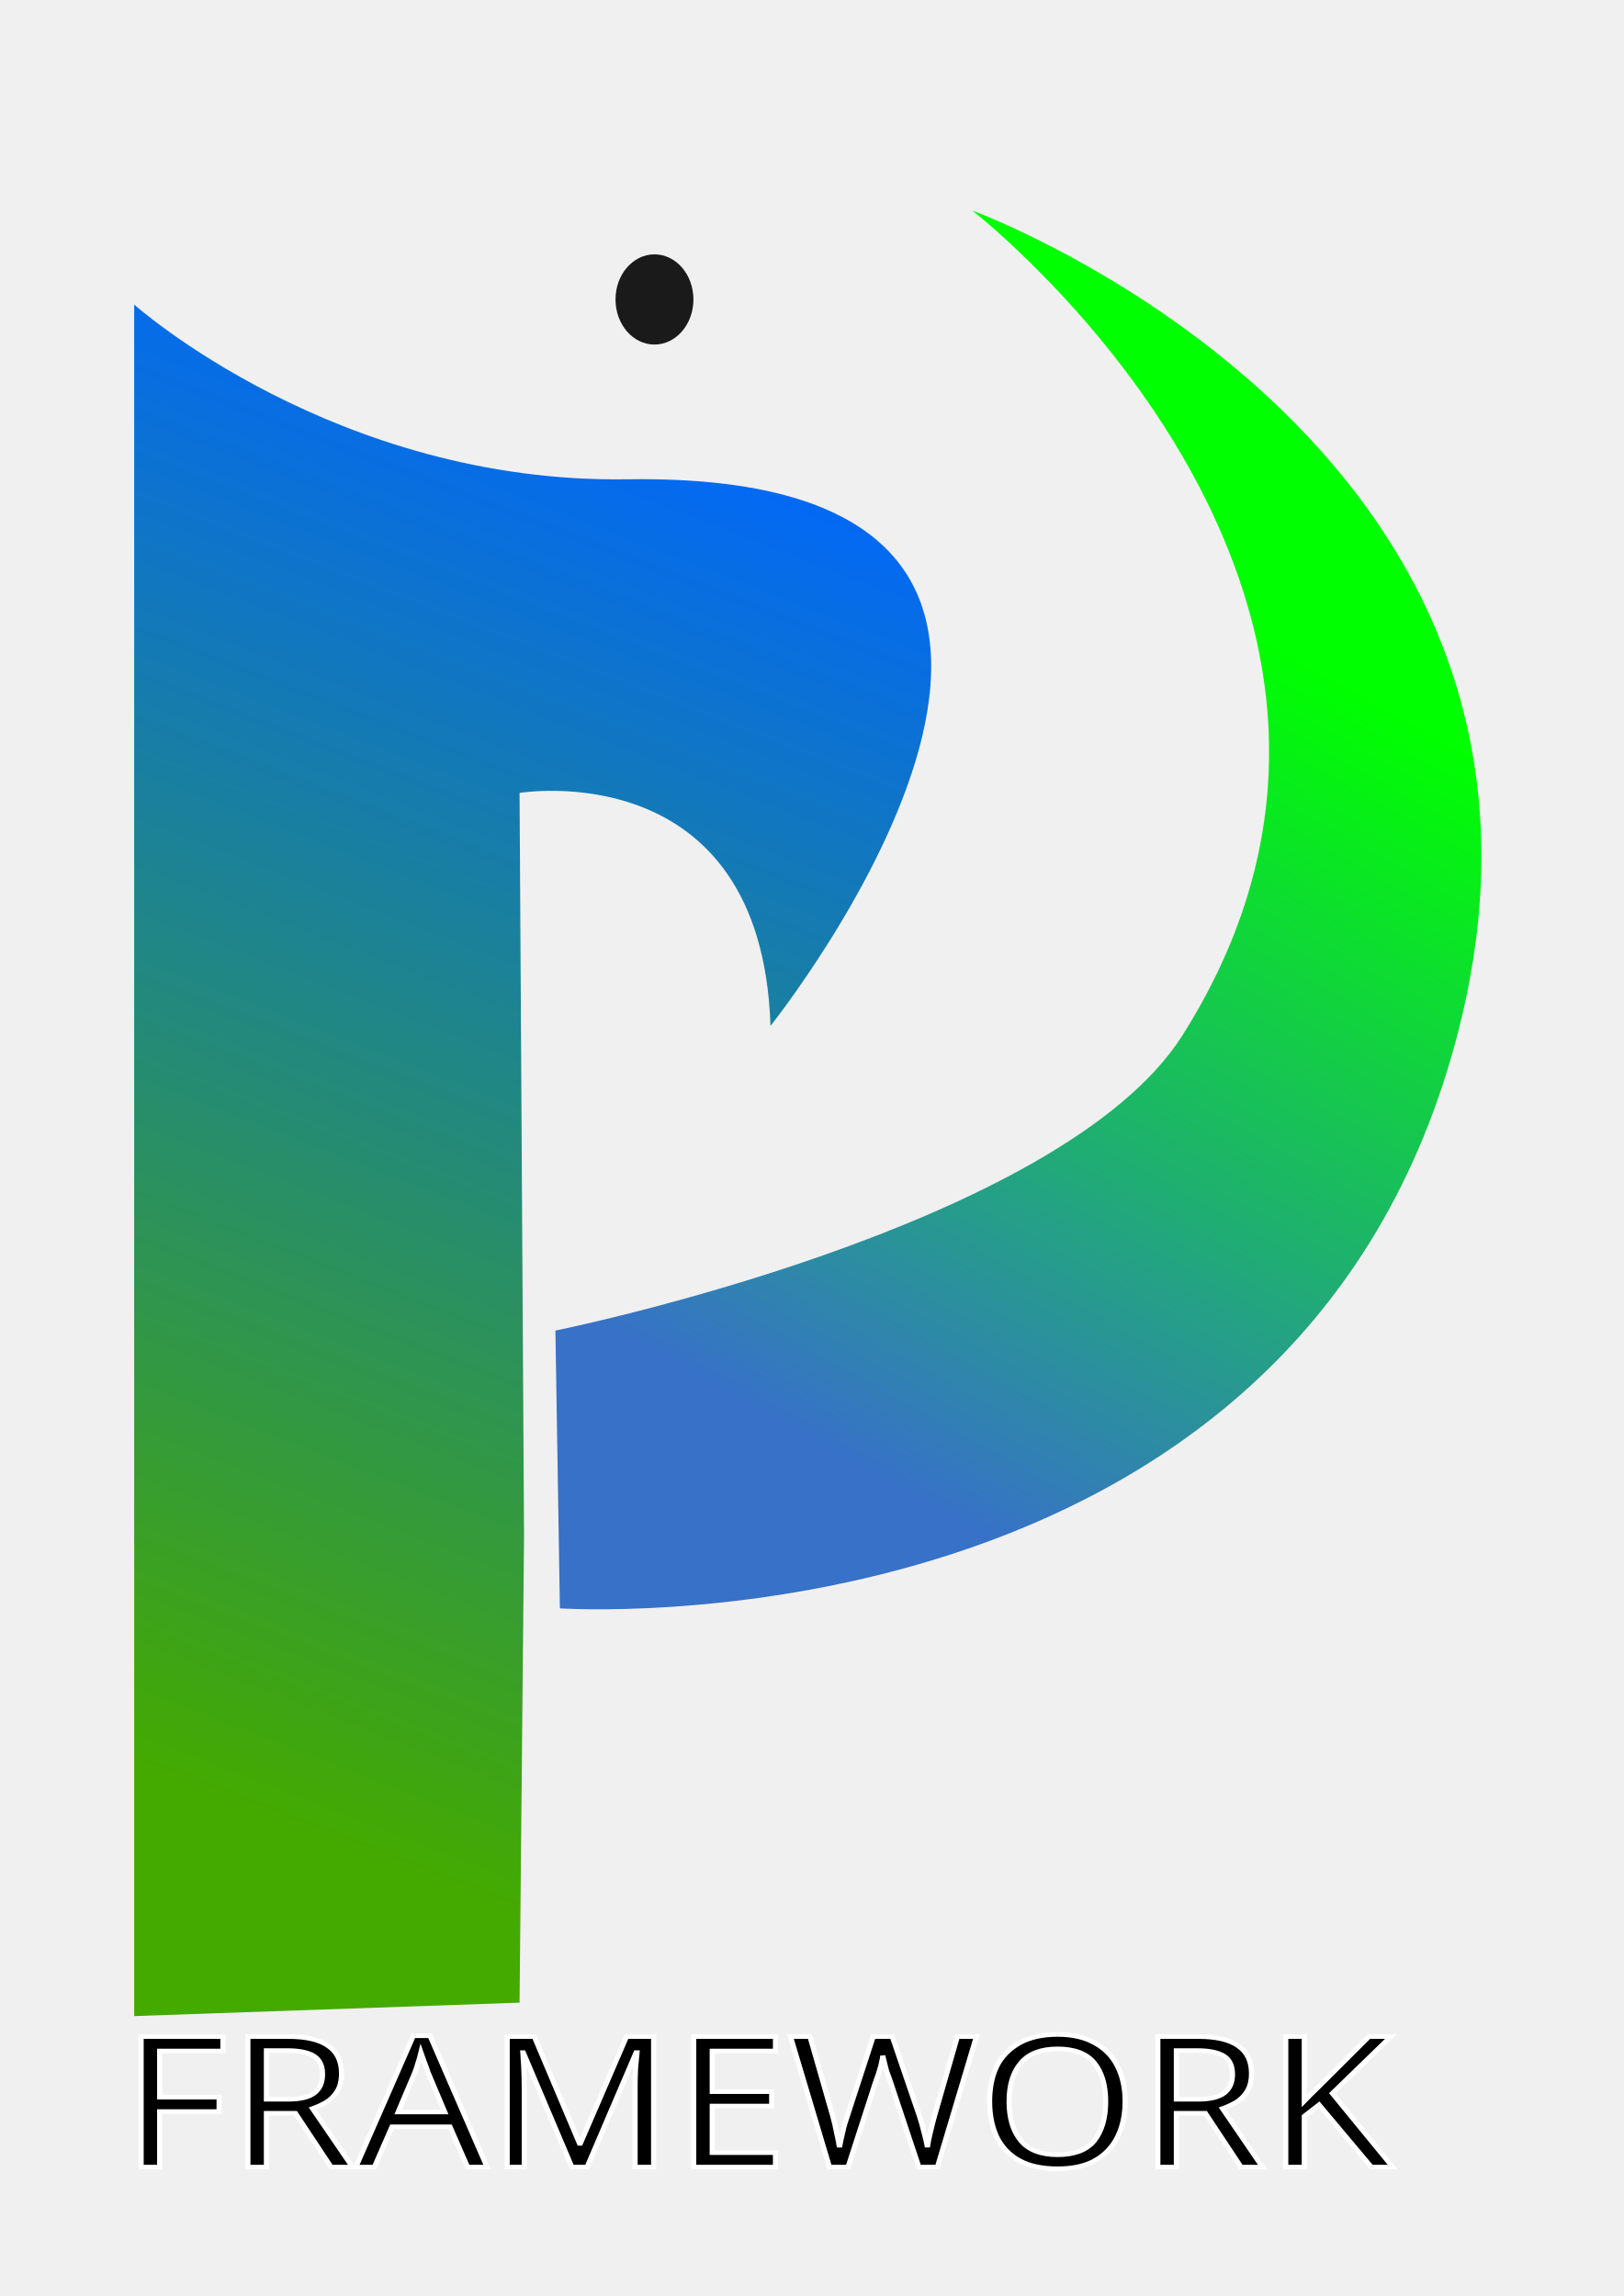
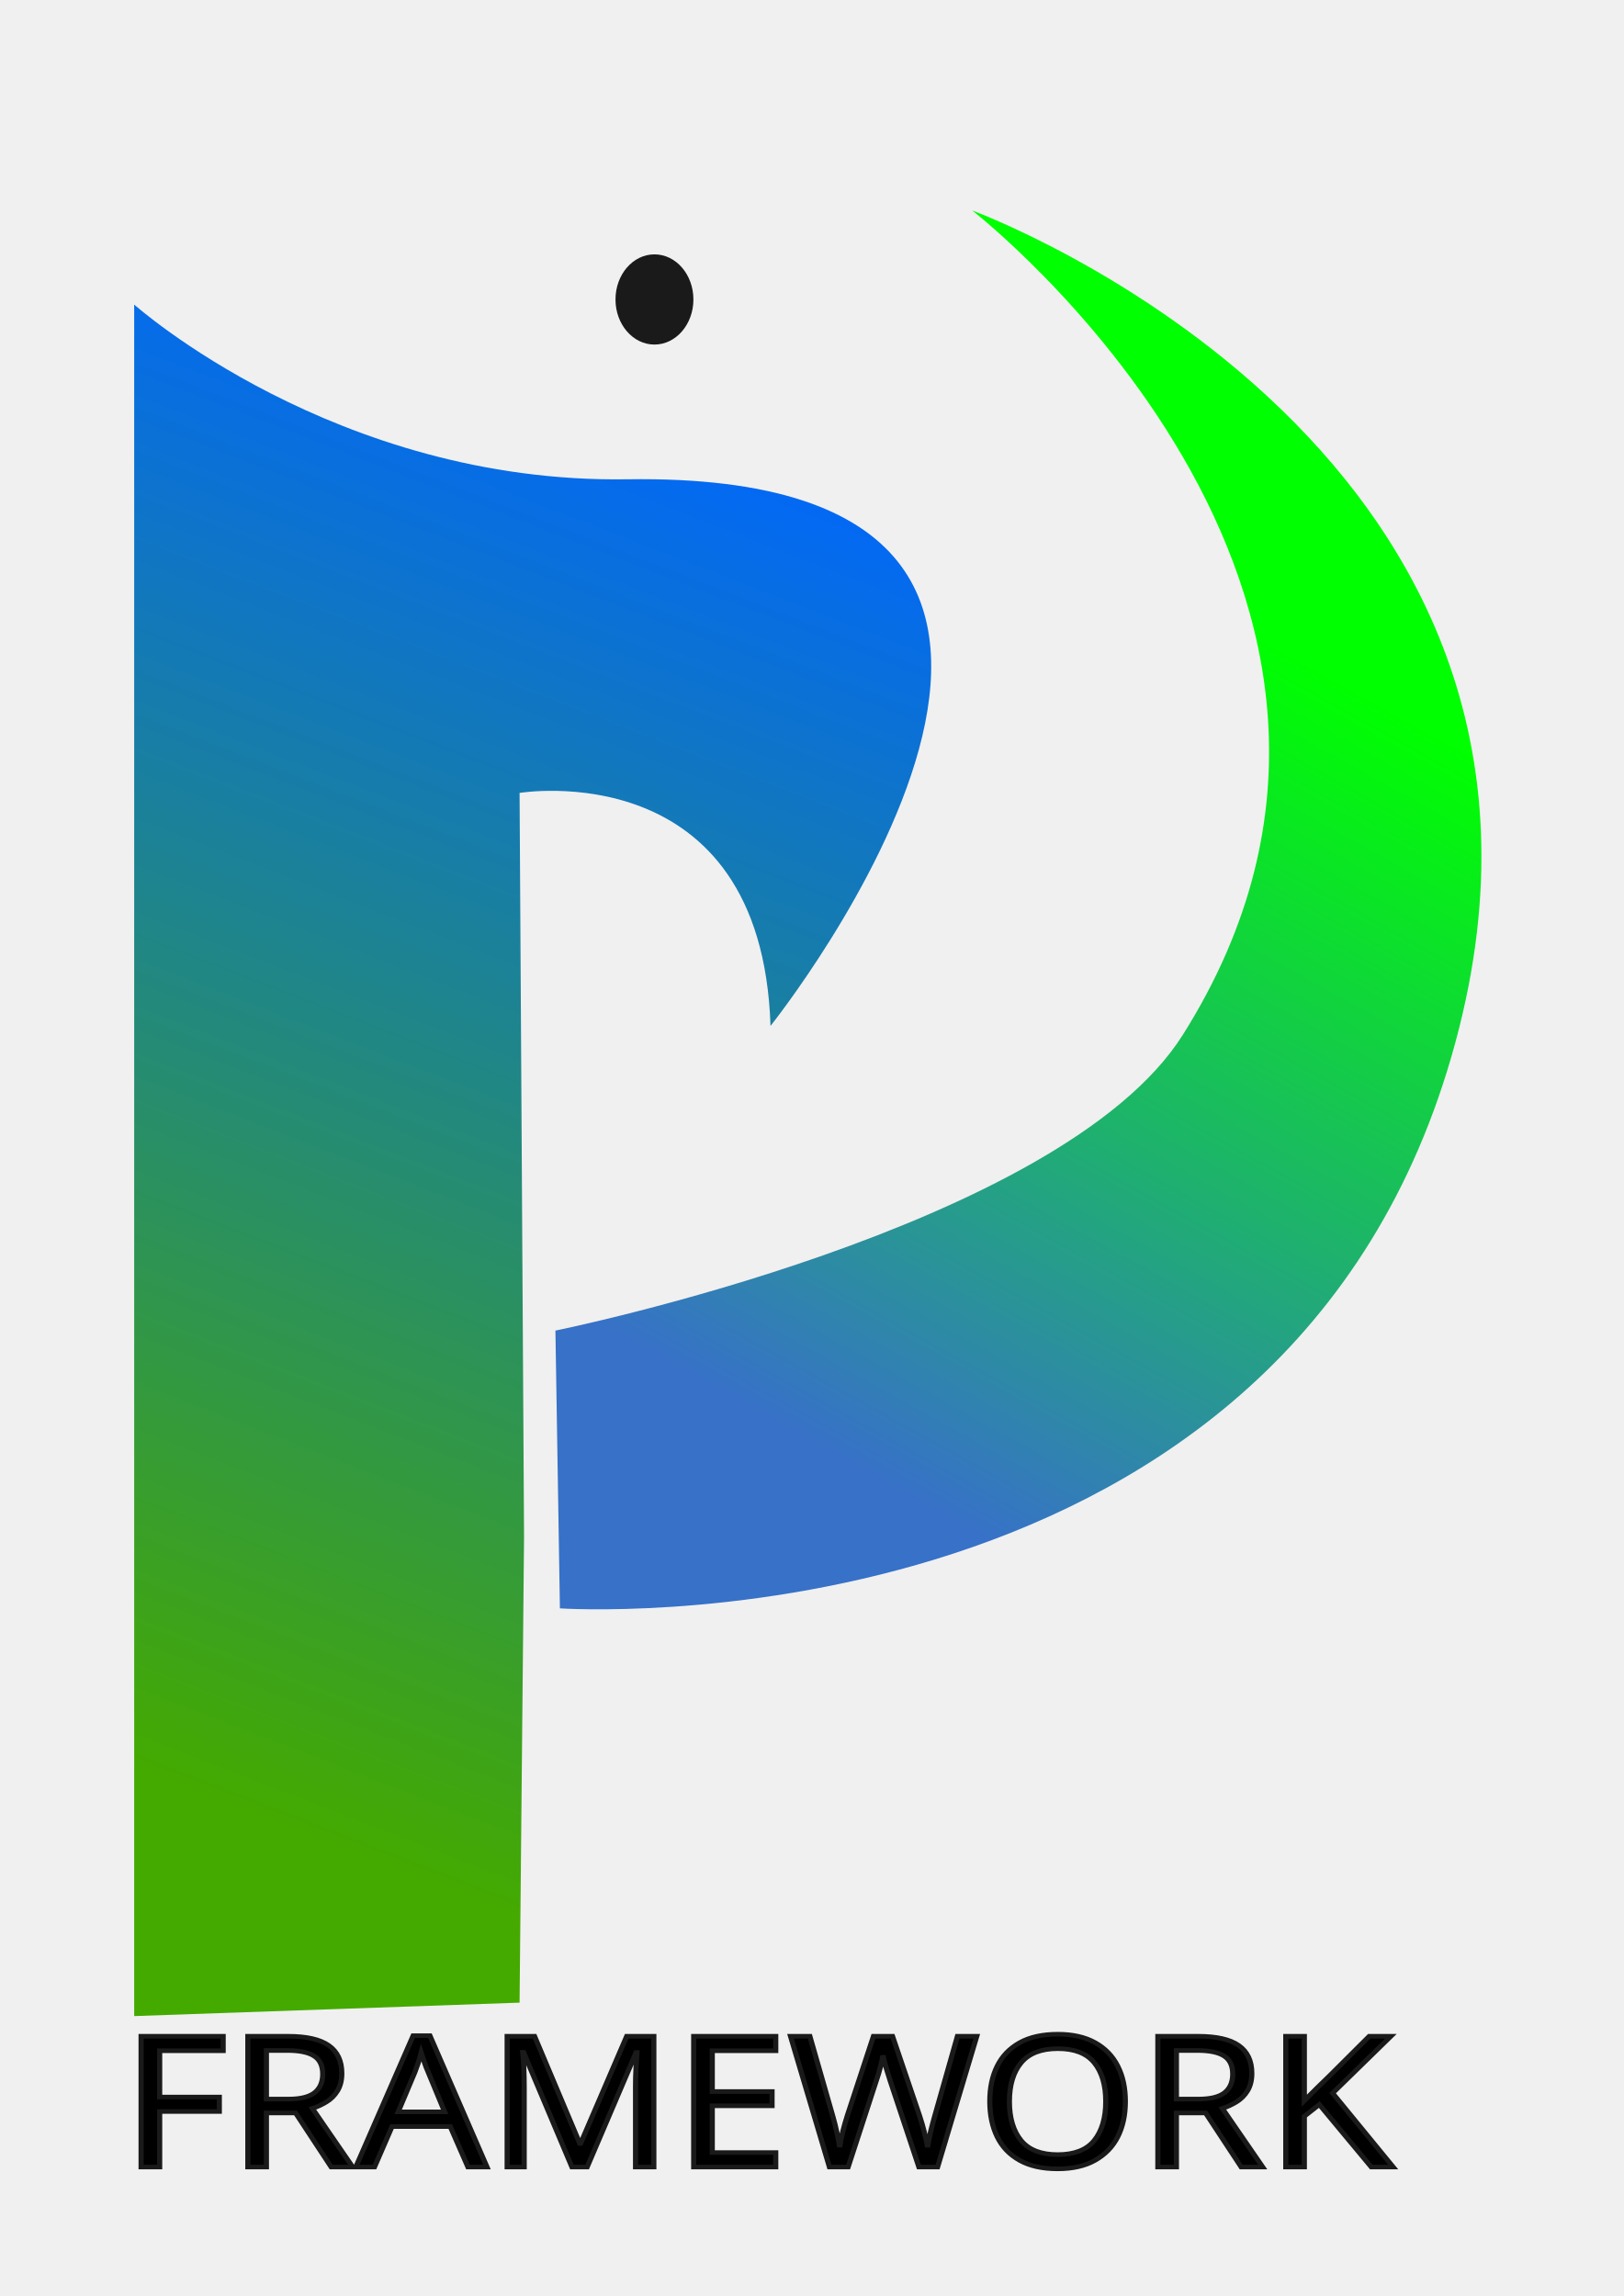
<svg xmlns="http://www.w3.org/2000/svg" xmlns:xlink="http://www.w3.org/1999/xlink" width="210mm" height="297mm" viewBox="0 0 210 297" version="1.1" id="svg15890">
  <defs id="defs15887">
-     <linearGradient xlink:href="#linearGradient11029" id="linearGradient11031" x1="281.245" y1="6.707" x2="299.964" y2="-41.649" gradientUnits="userSpaceOnUse" gradientTransform="translate(-197.3741,149.136)" />
+     <linearGradient xlink:href="#linearGradient11029" id="linearGradient11031" x1="281.245" y1="6.707" x2="299.964" y2="-41.649" gradientUnits="userSpaceOnUse" gradientTransform="matrix(3.715489,0,0,3.715489,-1018.336,207.4709)" />
    <linearGradient id="linearGradient11029">
      <stop style="stop-color:#44aa00;stop-opacity:1;" offset="0" id="stop11025" />
      <stop style="stop-color:#0066ff;stop-opacity:1" offset="1" id="stop11027" />
    </linearGradient>
-     <linearGradient xlink:href="#linearGradient14233" id="linearGradient14235" x1="302.304" y1="-5.616" x2="317.902" y2="-33.693" gradientUnits="userSpaceOnUse" gradientTransform="translate(-197.3741,149.136)" />
+     <linearGradient xlink:href="#linearGradient14233" id="linearGradient14235" x1="302.304" y1="-5.616" x2="317.902" y2="-33.693" gradientUnits="userSpaceOnUse" gradientTransform="matrix(3.715489,0,0,3.715489,-1018.336,207.4709)" />
    <linearGradient id="linearGradient14233">
      <stop style="stop-color:#3771c8;stop-opacity:1;" offset="0" id="stop14229" />
      <stop style="stop-color:#00ff00;stop-opacity:1" offset="1" id="stop14231" />
    </linearGradient>
  </defs>
  <g id="layer1">
-     <g id="g1219" transform="matrix(3.715489,0,0,3.715489,-284.9943,-346.6422)">
-       <path style="fill:url(#linearGradient11031);fill-opacity:1;stroke:none;stroke-width:0.265px;stroke-linecap:butt;stroke-linejoin:miter;stroke-opacity:1" d="m 81.375,103.9 v 59.587 l 13.415,-0.468 0.156,-16.223 -0.156,-25.894 c 0,0 8.423,-1.404 8.735,8.111 0,0 15.443,-19.342 -4.992,-19.03 -10.168,0.155 -17.159,-6.083 -17.159,-6.083 z" id="path10477" />
-       <path style="fill:url(#linearGradient14235);fill-opacity:1;stroke:none;stroke-width:0.265px;stroke-linecap:butt;stroke-linejoin:miter;stroke-opacity:1" d="m 110.545,100.624 c 0,0 17.074,13.246 7.331,28.702 -4.246,6.736 -21.838,10.295 -21.838,10.295 l 0.156,9.671 c 0,0 24.595,1.673 30.885,-18.718 6.626,-21.479 -16.535,-29.95 -16.535,-29.95 z" id="path10610" />
-       <ellipse style="fill:#1a1a1a;fill-opacity:1;fill-rule:nonzero;stroke:none;stroke-width:0.242" id="ellipse12484" cx="99.486" cy="103.722" rx="1.356" ry="1.57" />
-       <text xml:space="preserve" style="font-style:normal;font-weight:normal;font-size:6.757px;line-height:1.25;font-family:sans-serif;fill:#000000;fill-opacity:1;stroke:#ffffff;stroke-width:0.169;stroke-opacity:1" x="76.383" y="178.768" id="text15285" transform="scale(1.059419,0.9439137)">
-         <tspan id="tspan15283" style="stroke:#ffffff;stroke-width:0.169;stroke-opacity:1" x="76.383" y="178.768">FRAMEWORK</tspan>
-       </text>
-     </g>
+     <path style="fill:url(#linearGradient11031);fill-opacity:1;stroke:none;stroke-width:0.983px;stroke-linecap:butt;stroke-linejoin:miter;stroke-opacity:1" d="m 17.355,39.396 v 221.396 l 49.843,-1.739 0.58,-60.275 -0.58,-96.209 c 0,0 31.297,-5.216 32.456,30.138 0,0 57.377,-71.867 -18.546,-70.708 C 43.329,62.576 17.355,39.396 17.355,39.396 Z" id="path10477" />
+     <path style="fill:url(#linearGradient14235);fill-opacity:1;stroke:none;stroke-width:0.983px;stroke-linecap:butt;stroke-linejoin:miter;stroke-opacity:1" d="m 125.735,27.225 c 0,0 63.439,49.215 27.24,106.641 -15.776,25.027 -81.14,38.252 -81.14,38.252 l 0.58,35.933 c 0,0 91.382,6.215 114.755,-69.548 C 211.788,58.696 125.735,27.225 125.735,27.225 Z" id="path10610" />
+     <ellipse style="fill:#1a1a1a;fill-opacity:1;fill-rule:nonzero;stroke:none;stroke-width:0.9" id="ellipse12484" cx="84.643" cy="38.737" rx="5.038" ry="5.834" />
+     <text xml:space="preserve" style="font-style:normal;font-weight:normal;font-size:25.106px;line-height:1.25;font-family:sans-serif;fill:#000000;fill-opacity:1;stroke:#1a1a1a;stroke-width:0.628;stroke-opacity:1" x="14.79" y="296.97" id="text15285" transform="scale(1.059419,0.9439137)">
+       <tspan id="tspan15283" style="stroke:#1a1a1a;stroke-width:0.628;stroke-opacity:1" x="14.79" y="296.97">FRAMEWORK</tspan>
+     </text>
  </g>
</svg>
